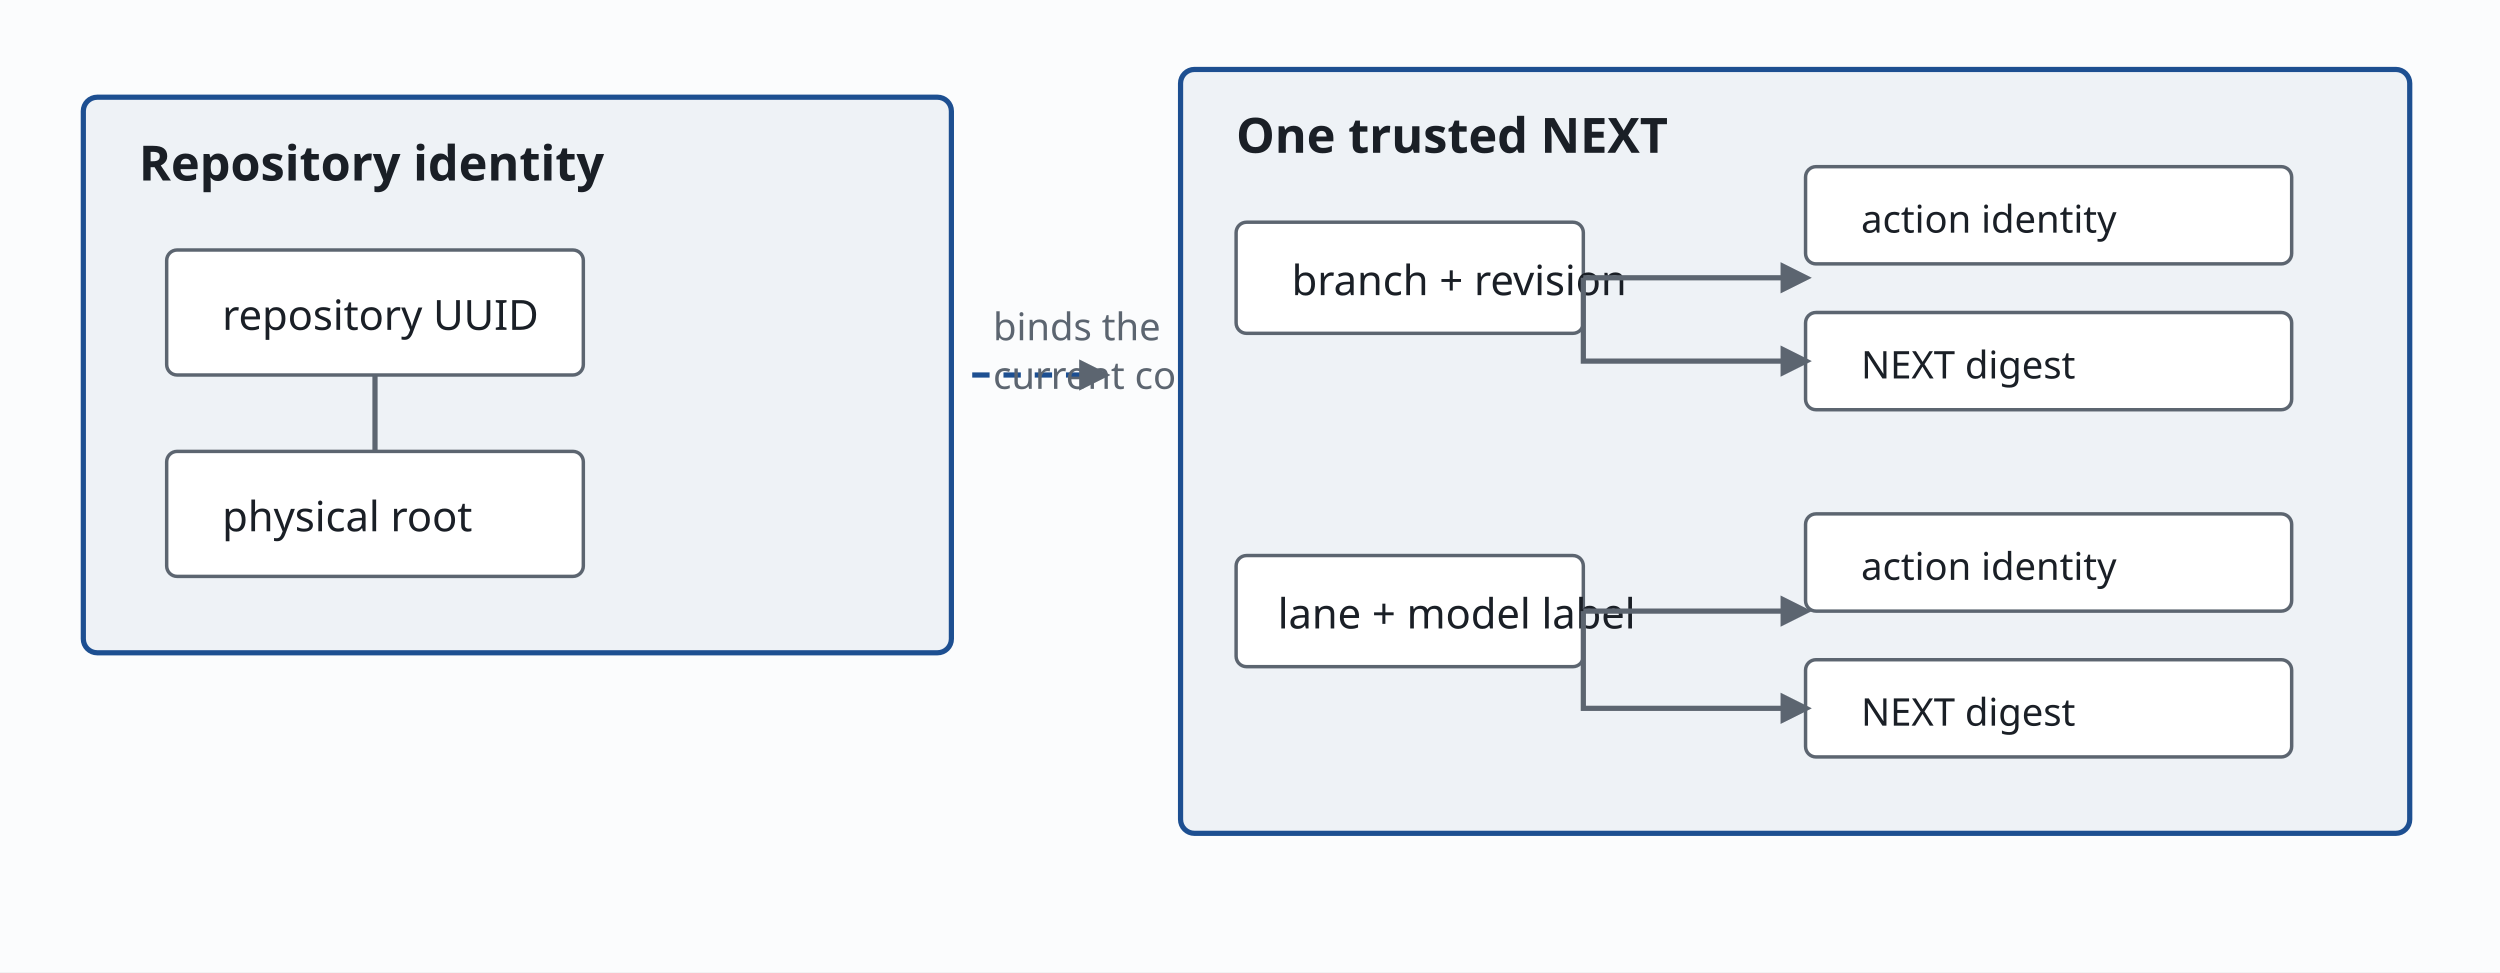
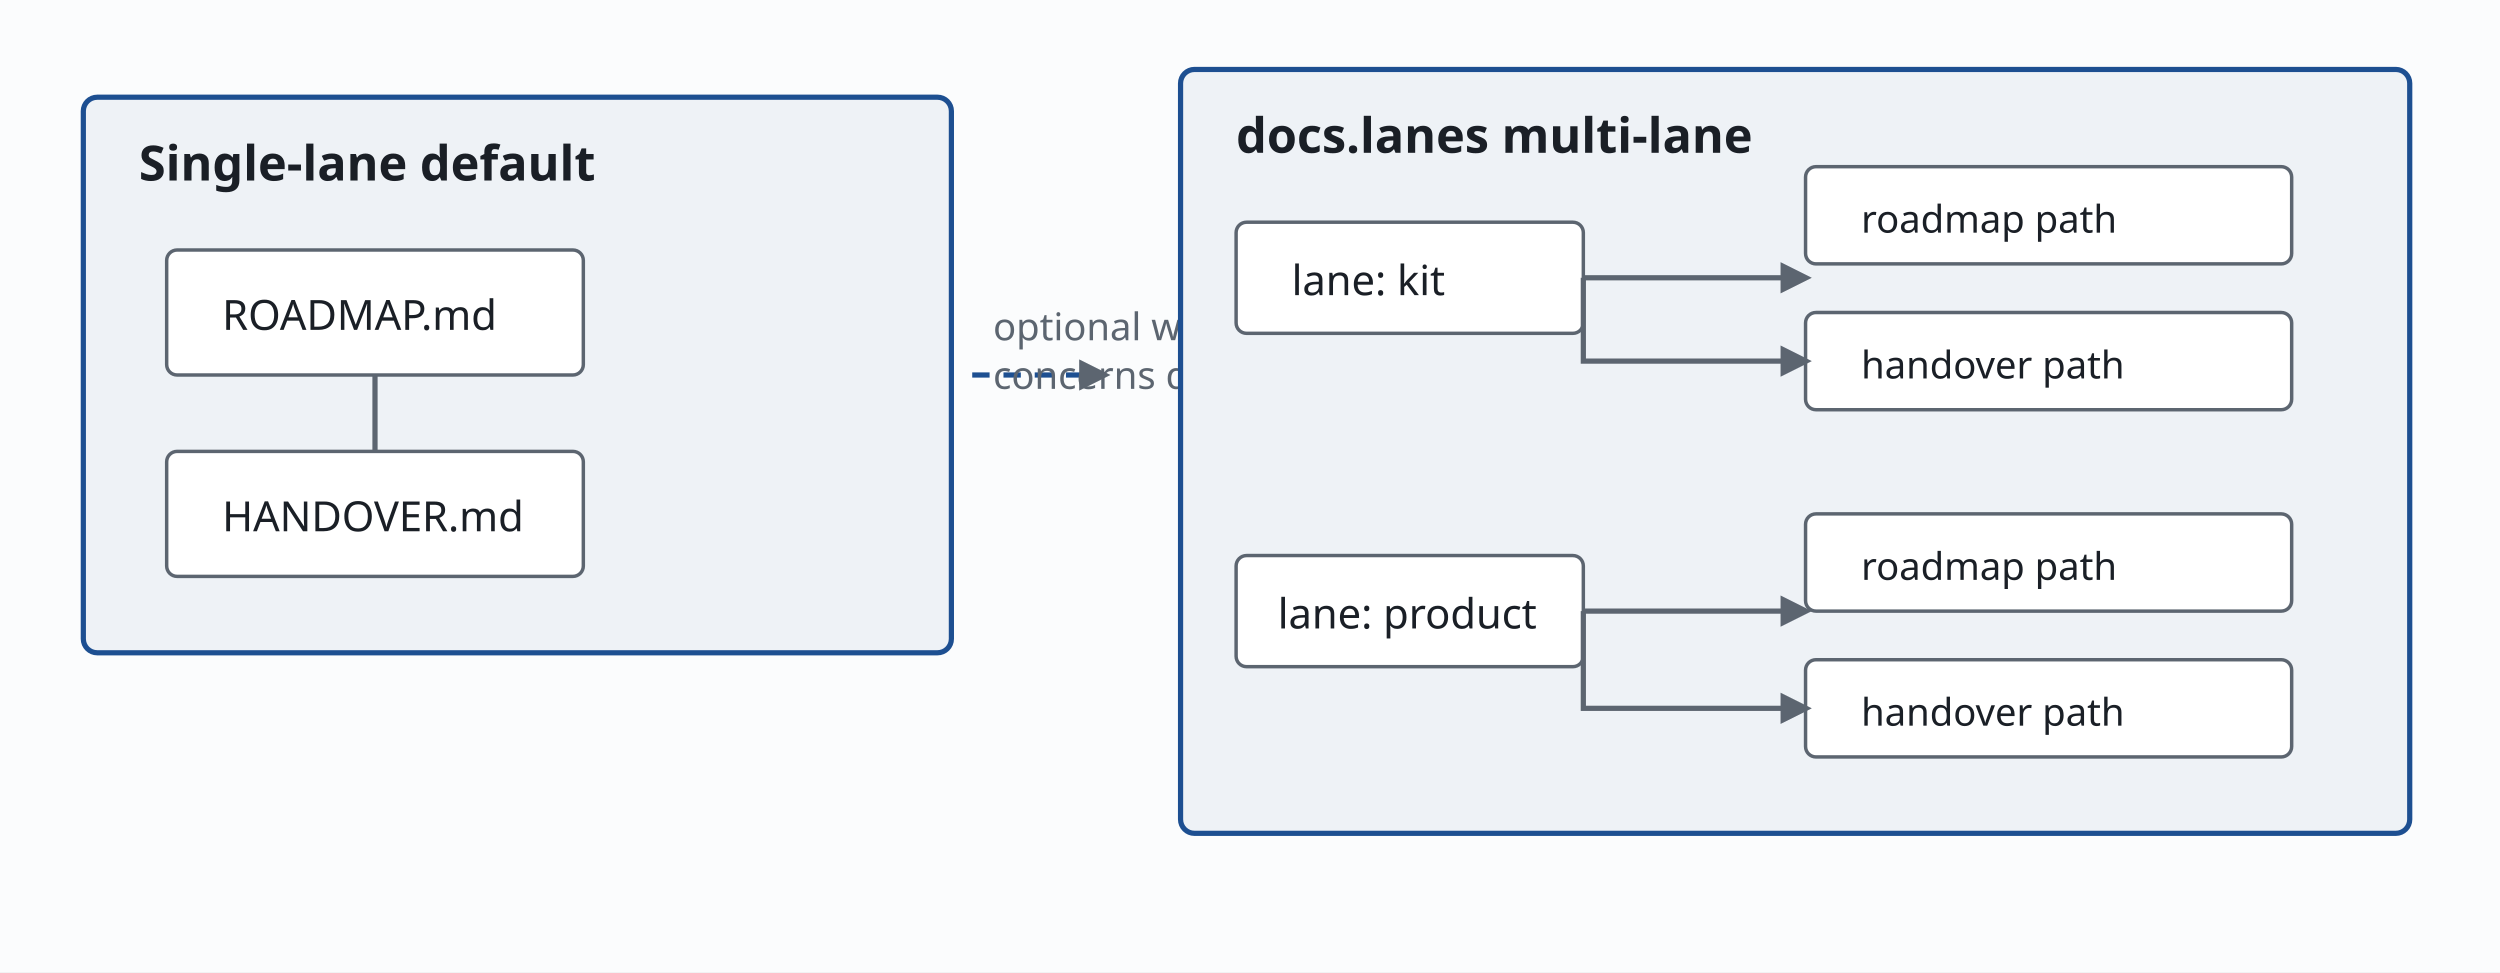
<svg xmlns="http://www.w3.org/2000/svg" viewBox="0 0 720 280" role="img" aria-labelledby="lanesTitle lanesDesc">
  <rect width="720" height="280" fill="#fbfcfd" />
  <rect x="24" y="28" width="250" height="160" rx="4" fill="#eef2f6" stroke="#1d4f91" stroke-width="1.5" />
-   <text x="40" y="52" font-family="IBM Plex Sans, Segoe UI, sans-serif" font-size="14" font-weight="600" fill="#1a1f26">Repository identity</text>
+   <text x="40" y="52" font-family="IBM Plex Sans, Segoe UI, sans-serif" font-size="14" font-weight="600" fill="#1a1f26">Single-lane default</text>
  <rect x="48" y="72" width="120" height="36" rx="3" fill="#fff" stroke="#5c6570" />
-   <text x="64" y="95" font-family="IBM Plex Sans, Segoe UI, sans-serif" font-size="12" fill="#1a1f26">repository UUID</text>
+   <text x="64" y="95" font-family="IBM Plex Sans, Segoe UI, sans-serif" font-size="12" fill="#1a1f26">ROADMAP.md</text>
  <rect x="48" y="130" width="120" height="36" rx="3" fill="#fff" stroke="#5c6570" />
-   <text x="64" y="153" font-family="IBM Plex Sans, Segoe UI, sans-serif" font-size="12" fill="#1a1f26">physical root</text>
+   <text x="64" y="153" font-family="IBM Plex Sans, Segoe UI, sans-serif" font-size="12" fill="#1a1f26">HANDOVER.md</text>
  <line x1="108" y1="108" x2="108" y2="130" stroke="#5c6570" stroke-width="1.5" />
  <path d="M280 108 H318" stroke="#1d4f91" stroke-width="1.5" stroke-dasharray="5 4" fill="none" marker-end="url(#arrow)" />
-   <text x="286" y="98" font-family="IBM Plex Sans, Segoe UI, sans-serif" font-size="11" fill="#5c6570">binds the</text>
-   <text x="286" y="112" font-family="IBM Plex Sans, Segoe UI, sans-serif" font-size="11" fill="#5c6570">current context</text>
+   <text x="286" y="98" font-family="IBM Plex Sans, Segoe UI, sans-serif" font-size="11" fill="#5c6570">optional when</text>
+   <text x="286" y="112" font-family="IBM Plex Sans, Segoe UI, sans-serif" font-size="11" fill="#5c6570">concerns diverge</text>
  <rect x="340" y="20" width="354" height="220" rx="4" fill="#eef2f6" stroke="#1d4f91" stroke-width="1.5" />
-   <text x="356" y="44" font-family="IBM Plex Sans, Segoe UI, sans-serif" font-size="14" font-weight="600" fill="#1a1f26">One trusted NEXT</text>
+   <text x="356" y="44" font-family="IBM Plex Sans, Segoe UI, sans-serif" font-size="14" font-weight="600" fill="#1a1f26">docs.lanes multi-lane</text>
  <rect x="356" y="64" width="100" height="32" rx="3" fill="#fff" stroke="#5c6570" />
-   <text x="372" y="85" font-family="IBM Plex Sans, Segoe UI, sans-serif" font-size="12" fill="#1a1f26">branch + revision</text>
+   <text x="372" y="85" font-family="IBM Plex Sans, Segoe UI, sans-serif" font-size="12" fill="#1a1f26">lane: kit</text>
  <rect x="356" y="160" width="100" height="32" rx="3" fill="#fff" stroke="#5c6570" />
-   <text x="368" y="181" font-family="IBM Plex Sans, Segoe UI, sans-serif" font-size="12" fill="#1a1f26">lane + model label</text>
+   <text x="368" y="181" font-family="IBM Plex Sans, Segoe UI, sans-serif" font-size="12" fill="#1a1f26">lane: product</text>
  <rect x="520" y="48" width="140" height="28" rx="3" fill="#fff" stroke="#5c6570" />
-   <text x="536" y="67" font-family="IBM Plex Sans, Segoe UI, sans-serif" font-size="11" fill="#1a1f26">action identity</text>
+   <text x="536" y="67" font-family="IBM Plex Sans, Segoe UI, sans-serif" font-size="11" fill="#1a1f26">roadmap path</text>
  <rect x="520" y="90" width="140" height="28" rx="3" fill="#fff" stroke="#5c6570" />
-   <text x="536" y="109" font-family="IBM Plex Sans, Segoe UI, sans-serif" font-size="11" fill="#1a1f26">NEXT digest</text>
+   <text x="536" y="109" font-family="IBM Plex Sans, Segoe UI, sans-serif" font-size="11" fill="#1a1f26">handover path</text>
  <rect x="520" y="148" width="140" height="28" rx="3" fill="#fff" stroke="#5c6570" />
-   <text x="536" y="167" font-family="IBM Plex Sans, Segoe UI, sans-serif" font-size="11" fill="#1a1f26">action identity</text>
+   <text x="536" y="167" font-family="IBM Plex Sans, Segoe UI, sans-serif" font-size="11" fill="#1a1f26">roadmap path</text>
  <rect x="520" y="190" width="140" height="28" rx="3" fill="#fff" stroke="#5c6570" />
-   <text x="536" y="209" font-family="IBM Plex Sans, Segoe UI, sans-serif" font-size="11" fill="#1a1f26">NEXT digest</text>
+   <text x="536" y="209" font-family="IBM Plex Sans, Segoe UI, sans-serif" font-size="11" fill="#1a1f26">handover path</text>
  <path d="M456 80 H520" stroke="#5c6570" stroke-width="1.5" marker-end="url(#arrow)" />
  <path d="M456 80 V104 H520" stroke="#5c6570" stroke-width="1.5" fill="none" marker-end="url(#arrow)" />
  <path d="M456 176 H520" stroke="#5c6570" stroke-width="1.5" marker-end="url(#arrow)" />
  <path d="M456 176 V204 H520" stroke="#5c6570" stroke-width="1.5" fill="none" marker-end="url(#arrow)" />
  <defs>
    <marker id="arrow" viewBox="0 0 10 10" refX="8" refY="5" markerWidth="6" markerHeight="6" orient="auto-start-reverse">
      <path d="M0 0 L10 5 L0 10 z" fill="#5c6570" />
    </marker>
  </defs>
</svg>
